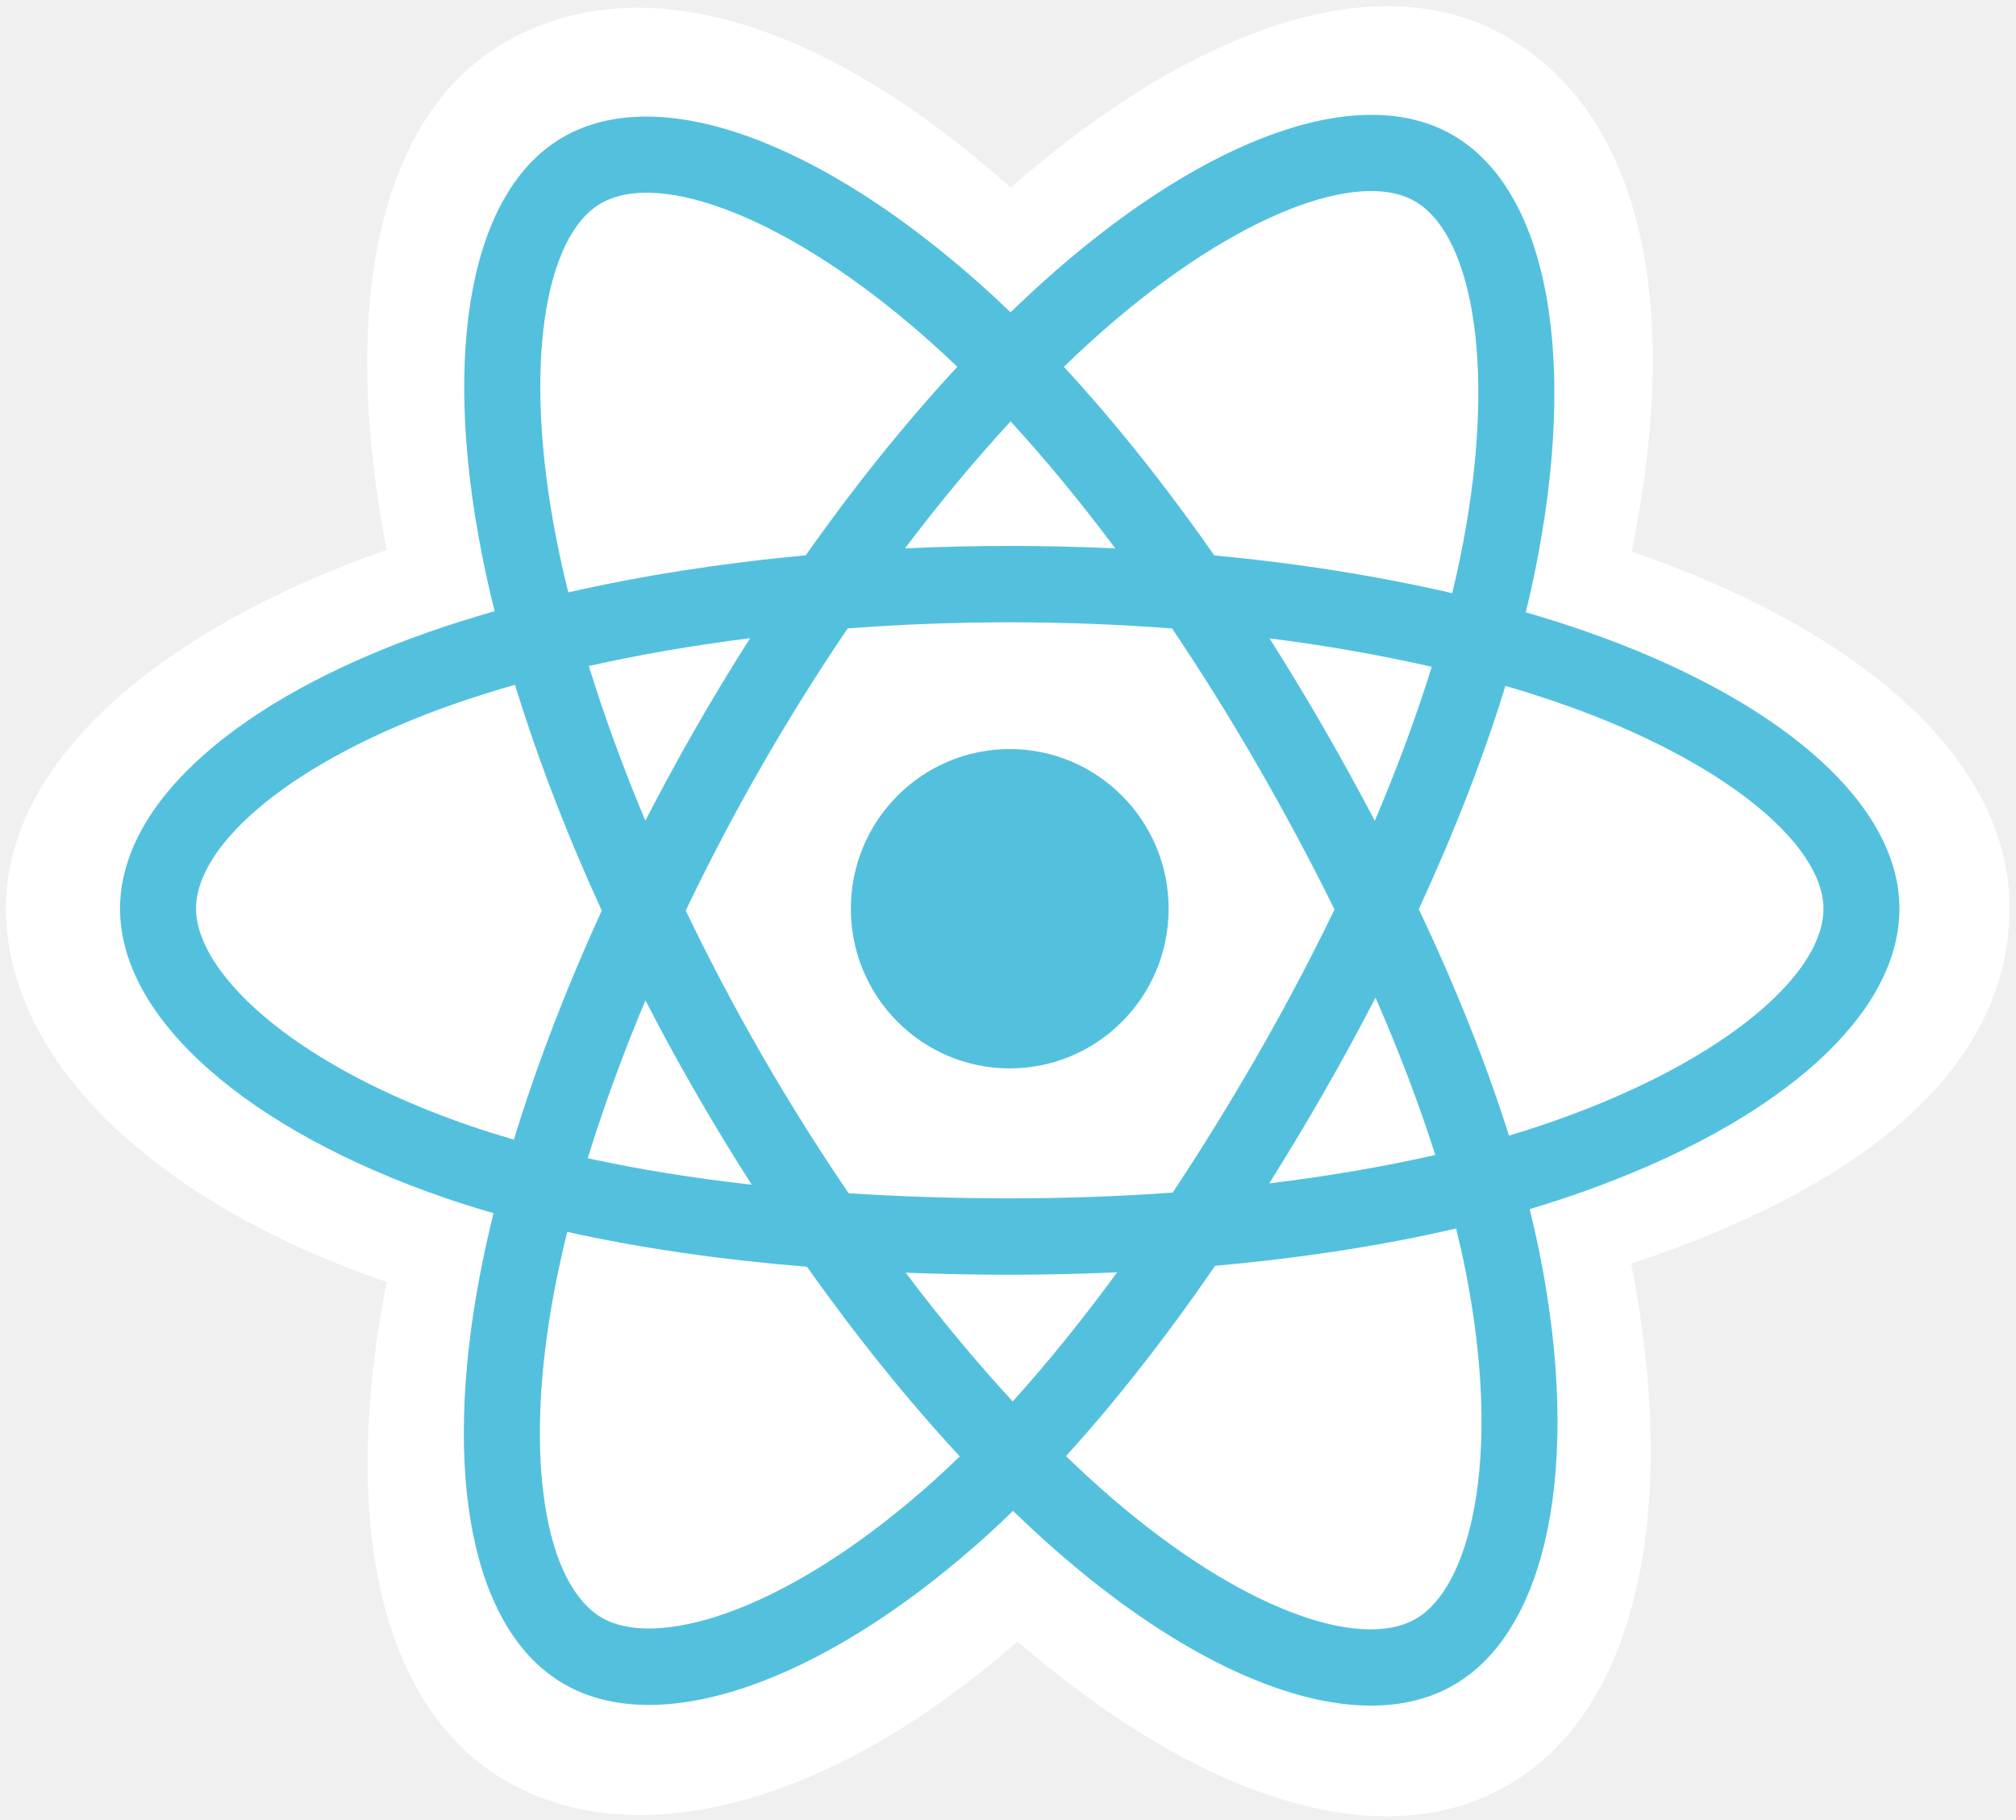
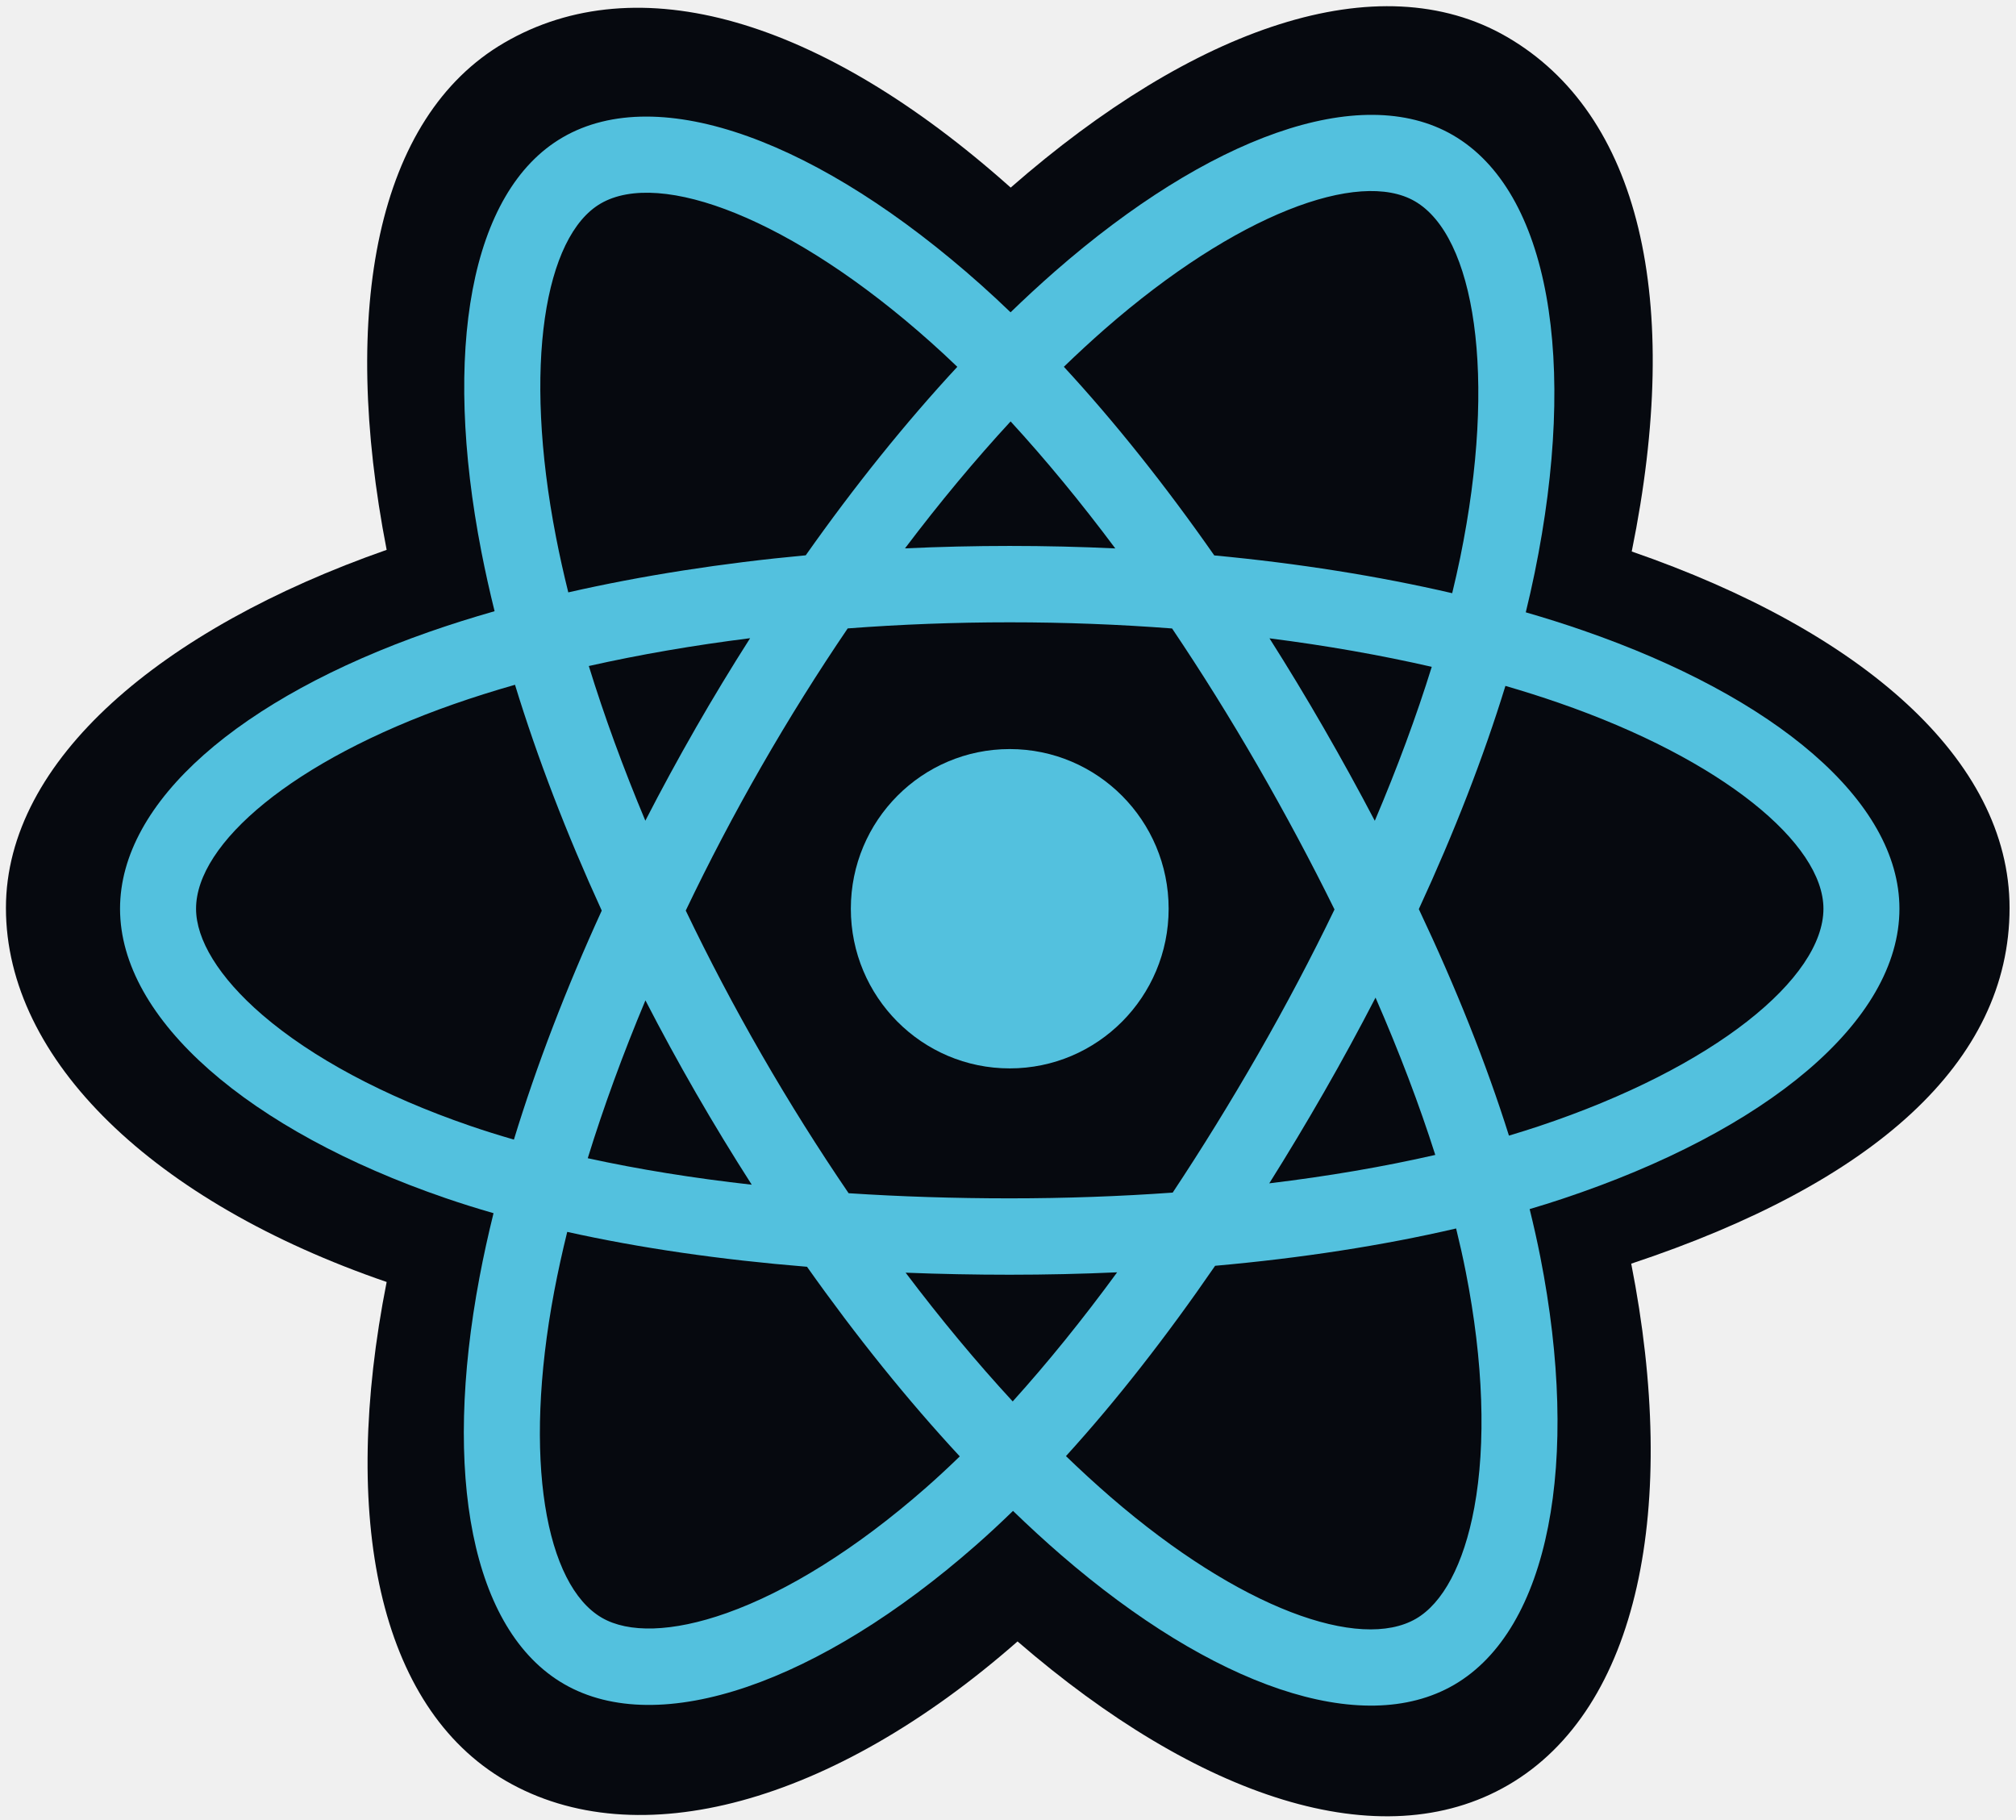
<svg xmlns="http://www.w3.org/2000/svg" width="72" height="65" viewBox="0 0 72 65" fill="none">
-   <path d="M0.212 32.429C0.212 37.86 5.489 42.929 13.809 45.786C12.147 54.19 13.511 60.964 18.065 63.603C22.747 66.316 29.721 64.438 36.341 58.624C42.794 64.204 49.315 66.4 53.866 63.752C58.543 61.032 59.965 53.799 58.258 45.132C66.923 42.254 71.77 37.931 71.77 32.429C71.77 27.125 66.484 22.536 58.276 19.697C60.114 10.673 58.557 4.063 53.814 1.315C49.241 -1.335 42.644 0.975 36.096 6.7C29.285 0.623 22.752 -1.233 18.014 1.524C13.445 4.181 12.142 11.078 13.809 19.638C5.77 22.454 0.212 27.146 0.212 32.429Z" fill="white" />
+   <path d="M0.212 32.429C0.212 37.86 5.489 42.929 13.809 45.786C12.147 54.19 13.511 60.964 18.065 63.603C22.747 66.316 29.721 64.438 36.341 58.624C42.794 64.204 49.315 66.4 53.866 63.752C58.543 61.032 59.965 53.799 58.258 45.132C66.923 42.254 71.77 37.931 71.77 32.429C71.77 27.125 66.484 22.536 58.276 19.697C60.114 10.673 58.557 4.063 53.814 1.315C49.241 -1.335 42.644 0.975 36.096 6.7C29.285 0.623 22.752 -1.233 18.014 1.524C13.445 4.181 12.142 11.078 13.809 19.638C5.77 22.454 0.212 27.146 0.212 32.429Z" fill="#06090f" />
  <path d="M56.538 22.517C55.879 22.288 55.196 22.073 54.492 21.869C54.608 21.395 54.714 20.927 54.808 20.467C56.357 12.913 55.344 6.828 51.887 4.825C48.572 2.904 43.15 4.907 37.674 9.695C37.148 10.156 36.619 10.643 36.092 11.154C35.74 10.816 35.389 10.489 35.039 10.177C29.3 5.057 23.547 2.899 20.093 4.908C16.781 6.835 15.8 12.556 17.194 19.714C17.329 20.405 17.486 21.111 17.664 21.829C16.85 22.062 16.064 22.309 15.312 22.573C8.584 24.93 4.287 28.624 4.287 32.455C4.287 36.413 8.9 40.382 15.908 42.789C16.461 42.979 17.035 43.159 17.626 43.329C17.434 44.106 17.267 44.867 17.127 45.609C15.798 52.643 16.836 58.228 20.139 60.143C23.551 62.12 29.277 60.087 34.853 55.19C35.294 54.803 35.736 54.392 36.179 53.962C36.754 54.518 37.327 55.044 37.897 55.537C43.298 60.207 48.633 62.093 51.933 60.173C55.342 58.19 56.449 52.19 55.011 44.89C54.901 44.333 54.773 43.763 54.63 43.183C55.032 43.064 55.427 42.941 55.812 42.812C63.097 40.387 67.837 36.466 67.837 32.455C67.837 28.61 63.402 24.891 56.538 22.517Z" fill="#53C1DE" />
-   <path d="M54.958 40.223C54.611 40.339 54.254 40.45 53.891 40.559C53.086 38 52.001 35.279 50.672 32.469C51.94 29.725 52.984 27.039 53.765 24.497C54.416 24.686 55.047 24.886 55.654 25.096C61.535 27.13 65.123 30.138 65.123 32.455C65.123 34.924 61.248 38.129 54.958 40.223ZM52.348 45.42C52.984 48.648 53.075 51.566 52.653 53.848C52.275 55.898 51.514 57.265 50.573 57.812C48.57 58.977 44.287 57.463 39.668 53.469C39.139 53.011 38.605 52.522 38.07 52.005C39.861 50.037 41.65 47.749 43.397 45.208C46.469 44.934 49.372 44.487 52.004 43.875C52.133 44.401 52.249 44.916 52.348 45.42ZM25.953 57.611C23.996 58.305 22.438 58.325 21.496 57.779C19.491 56.617 18.658 52.133 19.794 46.117C19.925 45.428 20.08 44.721 20.258 43.997C22.861 44.576 25.743 44.992 28.822 45.243C30.581 47.729 32.422 50.014 34.278 52.015C33.872 52.409 33.468 52.783 33.067 53.136C30.601 55.301 28.13 56.838 25.953 57.611ZM16.786 40.208C13.687 39.144 11.128 37.76 9.374 36.251C7.798 34.895 7.002 33.548 7.002 32.455C7.002 30.13 10.452 27.164 16.206 25.148C16.904 24.904 17.635 24.673 18.393 24.457C19.189 27.056 20.232 29.774 21.491 32.522C20.215 35.311 19.157 38.072 18.354 40.701C17.814 40.545 17.29 40.381 16.786 40.208ZM19.859 19.19C18.664 13.057 19.457 8.43 21.453 7.269C23.58 6.032 28.281 7.796 33.236 12.217C33.553 12.499 33.871 12.795 34.19 13.101C32.343 15.093 30.519 17.361 28.776 19.833C25.787 20.111 22.926 20.558 20.296 21.157C20.13 20.489 19.984 19.832 19.859 19.19ZM47.271 25.992C46.642 24.9 45.997 23.835 45.339 22.798C47.367 23.056 49.309 23.398 51.134 23.816C50.586 25.58 49.903 27.424 49.1 29.315C48.523 28.215 47.913 27.106 47.271 25.992ZM36.093 15.051C37.345 16.414 38.599 17.936 39.832 19.587C38.589 19.528 37.331 19.498 36.062 19.498C34.806 19.498 33.556 19.528 32.321 19.585C33.556 17.95 34.821 16.43 36.093 15.051ZM24.842 26.011C24.214 27.105 23.616 28.208 23.048 29.312C22.258 27.428 21.581 25.576 21.029 23.787C22.842 23.379 24.776 23.046 26.79 22.793C26.123 23.839 25.472 24.913 24.842 26.01V26.011ZM26.848 42.312C24.767 42.079 22.804 41.763 20.991 41.366C21.553 39.545 22.244 37.653 23.051 35.728C23.62 36.833 24.221 37.936 24.853 39.033H24.853C25.497 40.15 26.164 41.245 26.848 42.312ZM36.168 50.052C34.881 48.657 33.597 47.114 32.344 45.454C33.561 45.502 34.801 45.527 36.062 45.527C37.358 45.527 38.638 45.498 39.898 45.441C38.661 47.131 37.411 48.676 36.168 50.052ZM49.126 35.63C49.975 37.576 50.691 39.458 51.26 41.248C49.417 41.67 47.428 42.01 45.331 42.263C45.991 41.213 46.642 40.129 47.282 39.014C47.93 37.886 48.544 36.756 49.126 35.63ZM44.931 37.651C43.937 39.382 42.917 41.034 41.882 42.594C39.996 42.729 38.048 42.799 36.062 42.799C34.085 42.799 32.161 42.737 30.308 42.616C29.231 41.036 28.189 39.379 27.202 37.666H27.202C26.218 35.957 25.312 34.234 24.491 32.521C25.312 30.803 26.215 29.078 27.194 27.373L27.194 27.373C28.175 25.663 29.208 24.014 30.275 22.444C32.165 22.3 34.103 22.226 36.062 22.226H36.062C38.03 22.226 39.97 22.301 41.86 22.446C42.91 24.005 43.936 25.648 44.922 27.358C45.918 29.088 46.834 30.802 47.661 32.482C46.836 34.191 45.923 35.922 44.931 37.651ZM50.531 7.188C52.659 8.421 53.487 13.395 52.15 19.916C52.064 20.332 51.968 20.756 51.864 21.186C49.227 20.574 46.364 20.119 43.367 19.837C41.621 17.338 39.811 15.067 37.995 13.1C38.483 12.628 38.971 12.178 39.456 11.753C44.148 7.65 48.533 6.03 50.531 7.188Z" fill="white" />
+   <path d="M54.958 40.223C54.611 40.339 54.254 40.45 53.891 40.559C53.086 38 52.001 35.279 50.672 32.469C51.94 29.725 52.984 27.039 53.765 24.497C54.416 24.686 55.047 24.886 55.654 25.096C61.535 27.13 65.123 30.138 65.123 32.455C65.123 34.924 61.248 38.129 54.958 40.223ZM52.348 45.42C52.984 48.648 53.075 51.566 52.653 53.848C52.275 55.898 51.514 57.265 50.573 57.812C48.57 58.977 44.287 57.463 39.668 53.469C39.139 53.011 38.605 52.522 38.07 52.005C39.861 50.037 41.65 47.749 43.397 45.208C46.469 44.934 49.372 44.487 52.004 43.875C52.133 44.401 52.249 44.916 52.348 45.42ZM25.953 57.611C23.996 58.305 22.438 58.325 21.496 57.779C19.491 56.617 18.658 52.133 19.794 46.117C19.925 45.428 20.08 44.721 20.258 43.997C22.861 44.576 25.743 44.992 28.822 45.243C30.581 47.729 32.422 50.014 34.278 52.015C33.872 52.409 33.468 52.783 33.067 53.136C30.601 55.301 28.13 56.838 25.953 57.611ZM16.786 40.208C13.687 39.144 11.128 37.76 9.374 36.251C7.798 34.895 7.002 33.548 7.002 32.455C7.002 30.13 10.452 27.164 16.206 25.148C16.904 24.904 17.635 24.673 18.393 24.457C19.189 27.056 20.232 29.774 21.491 32.522C20.215 35.311 19.157 38.072 18.354 40.701C17.814 40.545 17.29 40.381 16.786 40.208ZM19.859 19.19C18.664 13.057 19.457 8.43 21.453 7.269C23.58 6.032 28.281 7.796 33.236 12.217C33.553 12.499 33.871 12.795 34.19 13.101C32.343 15.093 30.519 17.361 28.776 19.833C25.787 20.111 22.926 20.558 20.296 21.157C20.13 20.489 19.984 19.832 19.859 19.19ZM47.271 25.992C46.642 24.9 45.997 23.835 45.339 22.798C47.367 23.056 49.309 23.398 51.134 23.816C50.586 25.58 49.903 27.424 49.1 29.315C48.523 28.215 47.913 27.106 47.271 25.992ZM36.093 15.051C37.345 16.414 38.599 17.936 39.832 19.587C38.589 19.528 37.331 19.498 36.062 19.498C34.806 19.498 33.556 19.528 32.321 19.585C33.556 17.95 34.821 16.43 36.093 15.051ZM24.842 26.011C24.214 27.105 23.616 28.208 23.048 29.312C22.258 27.428 21.581 25.576 21.029 23.787C22.842 23.379 24.776 23.046 26.79 22.793C26.123 23.839 25.472 24.913 24.842 26.01V26.011ZM26.848 42.312C24.767 42.079 22.804 41.763 20.991 41.366C21.553 39.545 22.244 37.653 23.051 35.728C23.62 36.833 24.221 37.936 24.853 39.033H24.853C25.497 40.15 26.164 41.245 26.848 42.312ZM36.168 50.052C34.881 48.657 33.597 47.114 32.344 45.454C33.561 45.502 34.801 45.527 36.062 45.527C37.358 45.527 38.638 45.498 39.898 45.441C38.661 47.131 37.411 48.676 36.168 50.052ZM49.126 35.63C49.975 37.576 50.691 39.458 51.26 41.248C49.417 41.67 47.428 42.01 45.331 42.263C45.991 41.213 46.642 40.129 47.282 39.014C47.93 37.886 48.544 36.756 49.126 35.63ZM44.931 37.651C43.937 39.382 42.917 41.034 41.882 42.594C39.996 42.729 38.048 42.799 36.062 42.799C34.085 42.799 32.161 42.737 30.308 42.616C29.231 41.036 28.189 39.379 27.202 37.666H27.202C26.218 35.957 25.312 34.234 24.491 32.521C25.312 30.803 26.215 29.078 27.194 27.373L27.194 27.373C28.175 25.663 29.208 24.014 30.275 22.444C32.165 22.3 34.103 22.226 36.062 22.226H36.062C38.03 22.226 39.97 22.301 41.86 22.446C42.91 24.005 43.936 25.648 44.922 27.358C45.918 29.088 46.834 30.802 47.661 32.482C46.836 34.191 45.923 35.922 44.931 37.651ZM50.531 7.188C52.659 8.421 53.487 13.395 52.15 19.916C52.064 20.332 51.968 20.756 51.864 21.186C49.227 20.574 46.364 20.119 43.367 19.837C41.621 17.338 39.811 15.067 37.995 13.1C38.483 12.628 38.971 12.178 39.456 11.753C44.148 7.65 48.533 6.03 50.531 7.188Z" fill="#06090f" />
  <path d="M36.062 26.753C39.196 26.753 41.737 29.306 41.737 32.455C41.737 35.605 39.196 38.158 36.062 38.158C32.928 38.158 30.387 35.605 30.387 32.455C30.387 29.306 32.928 26.753 36.062 26.753Z" fill="#53C1DE" />
</svg>
